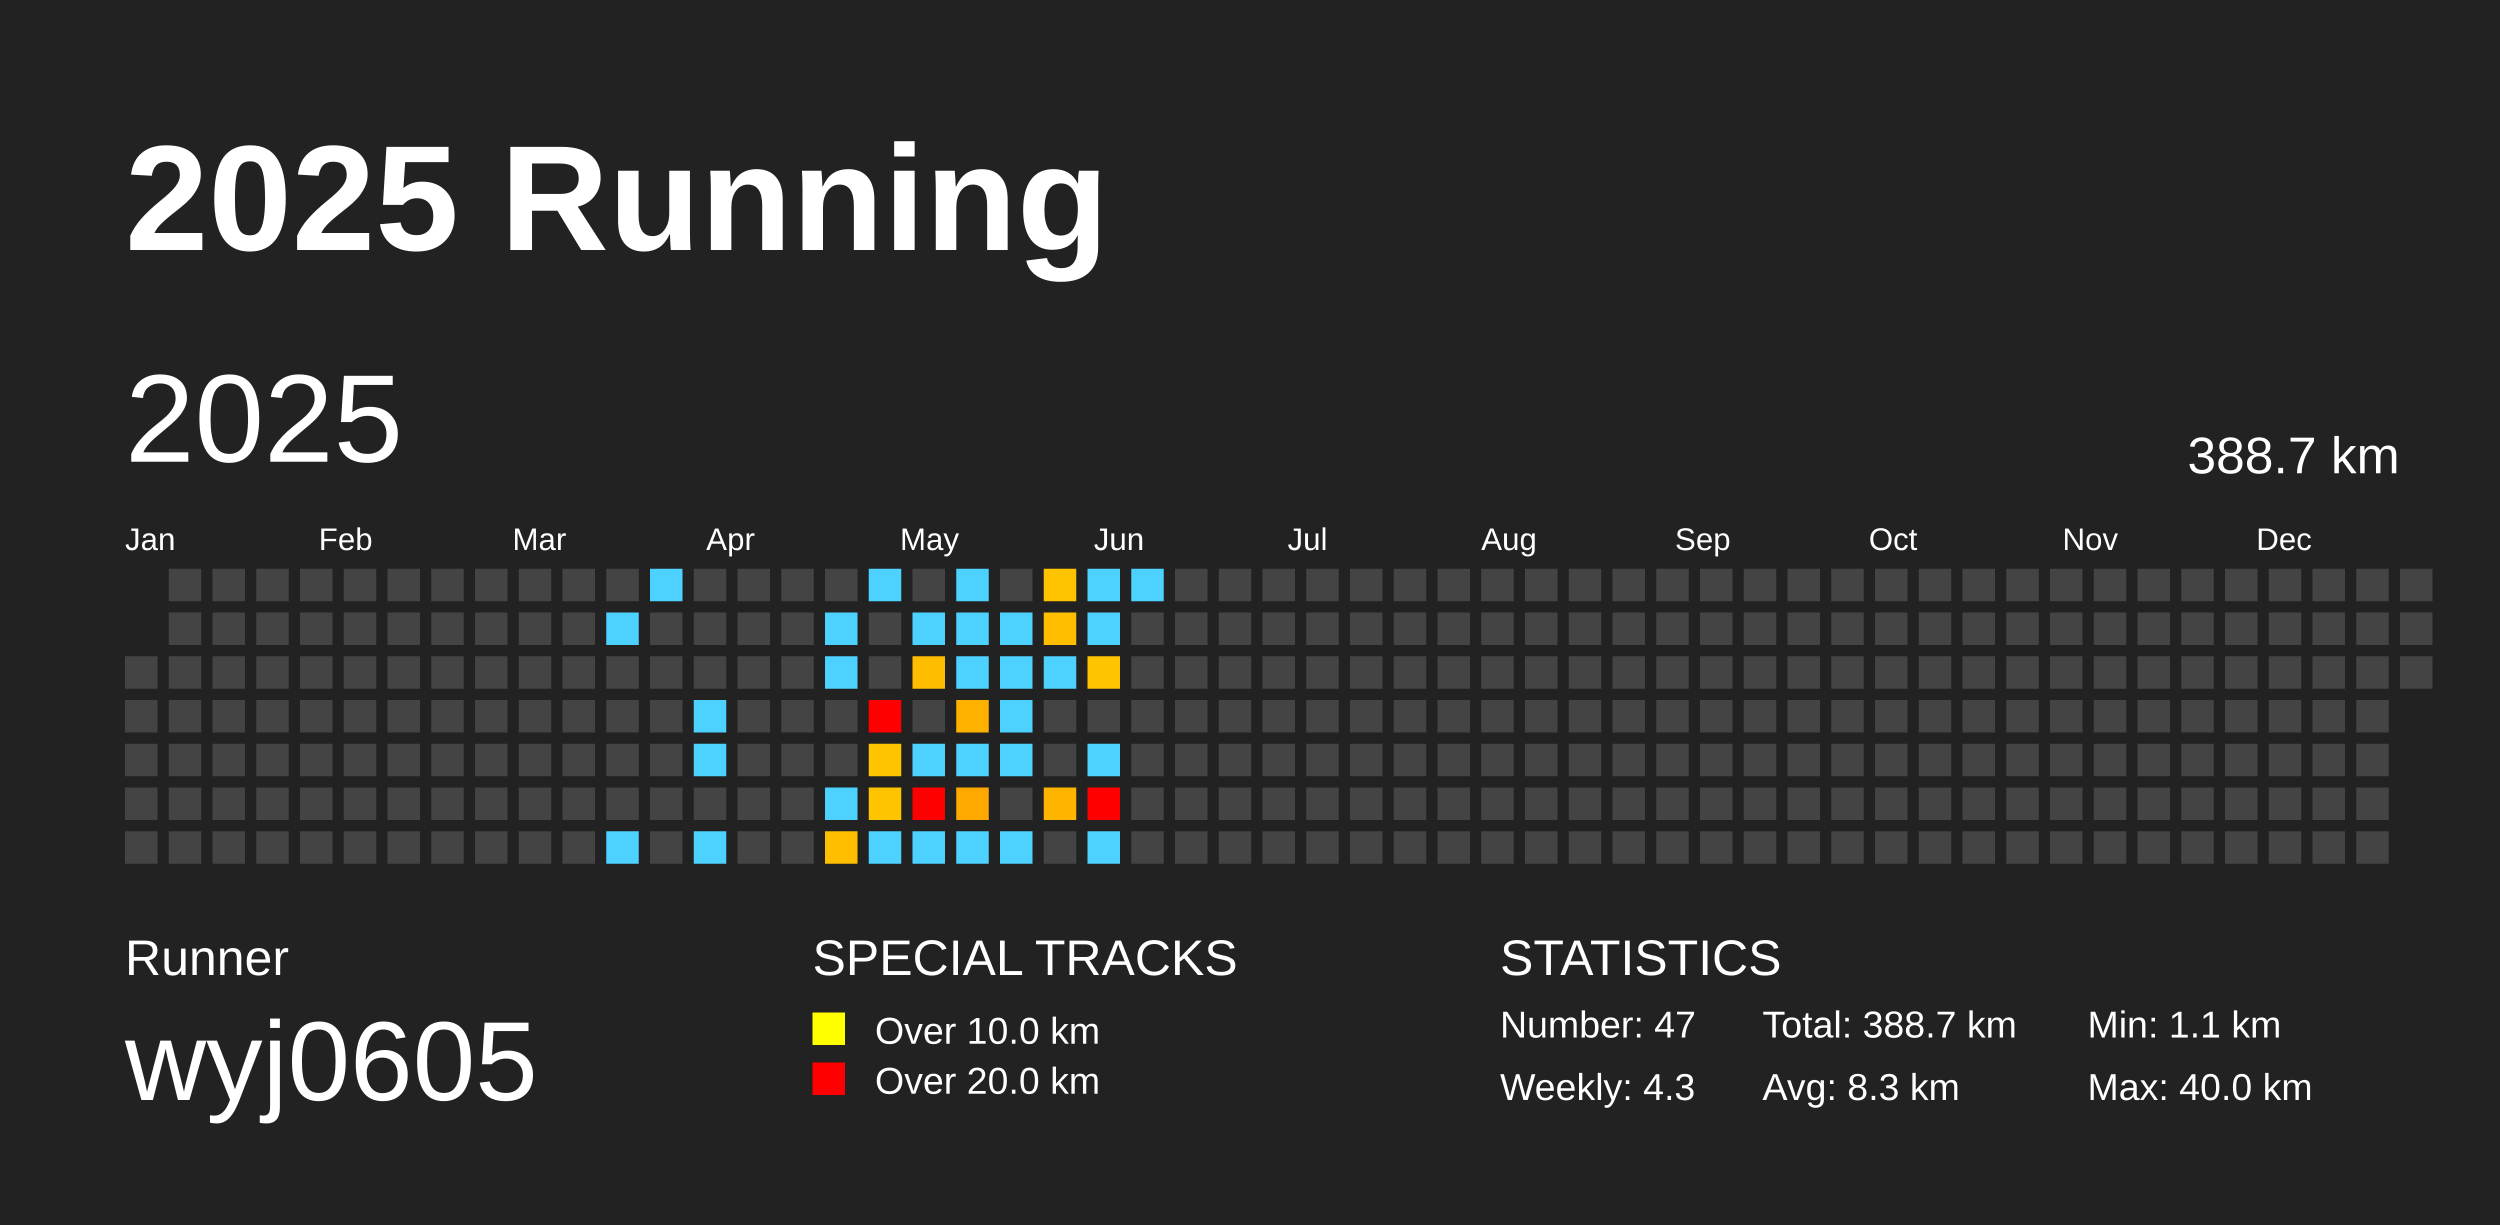
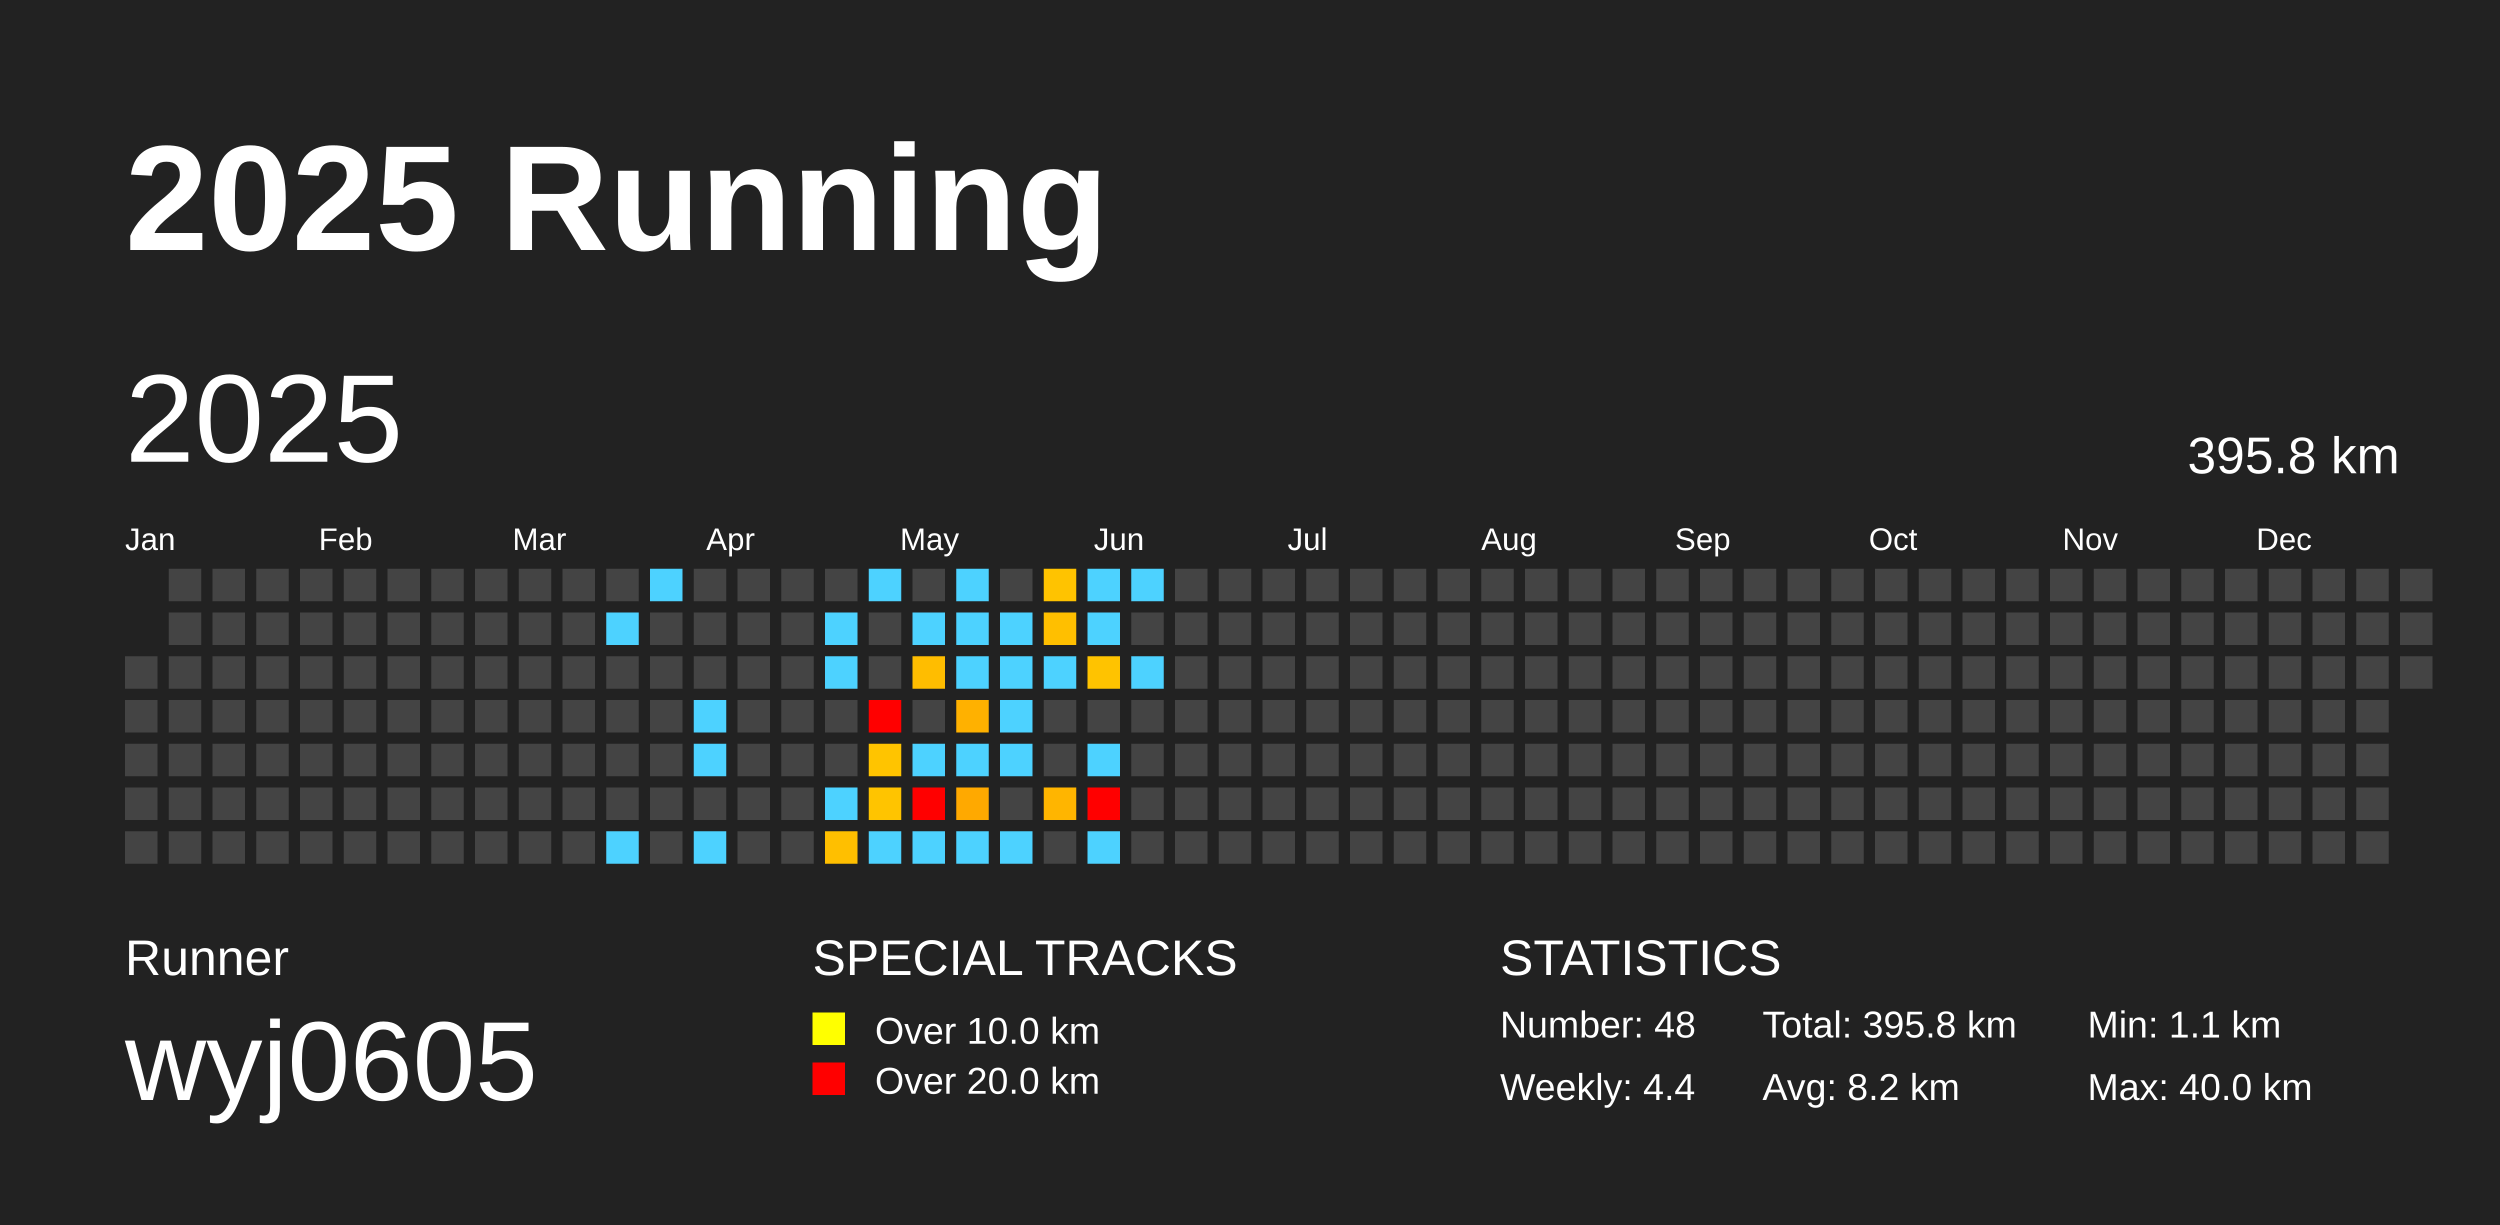
<svg xmlns="http://www.w3.org/2000/svg" baseProfile="full" height="98mm" version="1.1" viewBox="0,0,200,98" width="200mm">
  <defs />
  <rect fill="#222222" height="98" width="200" x="0" y="0" />
  <text fill="#FFFFFF" style="font-size:12px; font-family:Arial; font-weight:bold;" x="10" y="20">2025 Running</text>
  <text fill="#FFFFFF" style="font-size:4px; font-family:Arial" x="10" y="78">Runner</text>
  <text fill="#FFFFFF" style="font-size:9px; font-family:Arial" x="10" y="88">wyj0605</text>
  <text fill="#FFFFFF" style="font-size:4px; font-family:Arial" x="65" y="78">SPECIAL TRACKS</text>
  <rect fill="yellow" height="2.6" width="2.6" x="65" y="81" />
  <text fill="#FFFFFF" style="font-size:3px; font-family:Arial" x="70" y="83.5">Over 10.0 km</text>
  <rect fill="red" height="2.6" width="2.6" x="65" y="85" />
  <text fill="#FFFFFF" style="font-size:3px; font-family:Arial" x="70" y="87.5">Over 20.0 km</text>
  <text fill="#FFFFFF" style="font-size:4px; font-family:Arial" x="120" y="78">STATISTICS</text>
-   <text fill="#FFFFFF" style="font-size:3px; font-family:Arial" x="120" y="83">Number: 47</text>
-   <text fill="#FFFFFF" style="font-size:3px; font-family:Arial" x="120" y="88">Weekly: 4.3</text>
-   <text fill="#FFFFFF" style="font-size:3px; font-family:Arial" x="141" y="83">Total: 388.7 km</text>
-   <text fill="#FFFFFF" style="font-size:3px; font-family:Arial" x="141" y="88">Avg: 8.3 km</text>
+   <text fill="#FFFFFF" style="font-size:3px; font-family:Arial" x="120" y="83">Number: 48</text>
+   <text fill="#FFFFFF" style="font-size:3px; font-family:Arial" x="120" y="88">Weekly: 4.4</text>
+   <text fill="#FFFFFF" style="font-size:3px; font-family:Arial" x="141" y="83">Total: 395.8 km</text>
+   <text fill="#FFFFFF" style="font-size:3px; font-family:Arial" x="141" y="88">Avg: 8.2 km</text>
  <text fill="#FFFFFF" style="font-size:3px; font-family:Arial" x="167" y="83">Min: 1.1 km</text>
  <text fill="#FFFFFF" style="font-size:3px; font-family:Arial" x="167" y="88">Max: 40.0 km</text>
  <text dominant-baseline="hanging" fill="#FFFFFF" style="font-size:10.0px; font-family:Arial;" x="10" y="30">2025</text>
-   <text dominant-baseline="hanging" fill="#FFFFFF" style="font-size:4.125px; font-family:Arial;" x="175" y="35">388.7 km</text>
+   <text dominant-baseline="hanging" fill="#FFFFFF" style="font-size:4.125px; font-family:Arial;" x="175" y="35">395.8 km</text>
  <text fill="#FFFFFF" style="font-size:2.5px; font-family:Arial" x="10.0" y="44">Jan</text>
  <text fill="#FFFFFF" style="font-size:2.5px; font-family:Arial" x="25.5" y="44">Feb</text>
  <text fill="#FFFFFF" style="font-size:2.5px; font-family:Arial" x="41.0" y="44">Mar</text>
  <text fill="#FFFFFF" style="font-size:2.5px; font-family:Arial" x="56.5" y="44">Apr</text>
  <text fill="#FFFFFF" style="font-size:2.5px; font-family:Arial" x="72.0" y="44">May</text>
  <text fill="#FFFFFF" style="font-size:2.5px; font-family:Arial" x="87.5" y="44">Jun</text>
  <text fill="#FFFFFF" style="font-size:2.5px; font-family:Arial" x="103.0" y="44">Jul</text>
  <text fill="#FFFFFF" style="font-size:2.5px; font-family:Arial" x="118.5" y="44">Aug</text>
  <text fill="#FFFFFF" style="font-size:2.5px; font-family:Arial" x="134.0" y="44">Sep</text>
  <text fill="#FFFFFF" style="font-size:2.5px; font-family:Arial" x="149.5" y="44">Oct</text>
  <text fill="#FFFFFF" style="font-size:2.5px; font-family:Arial" x="165.0" y="44">Nov</text>
  <text fill="#FFFFFF" style="font-size:2.5px; font-family:Arial" x="180.5" y="44">Dec</text>
  <rect fill="#444444" height="2.6" width="2.6" x="10.0" y="52.5" />
  <rect fill="#444444" height="2.6" width="2.6" x="10.0" y="56.0" />
  <rect fill="#444444" height="2.6" width="2.6" x="10.0" y="59.5" />
  <rect fill="#444444" height="2.6" width="2.6" x="10.0" y="63.0" />
  <rect fill="#444444" height="2.6" width="2.6" x="10.0" y="66.5" />
  <rect fill="#444444" height="2.6" width="2.6" x="13.5" y="45.5" />
  <rect fill="#444444" height="2.6" width="2.6" x="13.5" y="49.0" />
  <rect fill="#444444" height="2.6" width="2.6" x="13.5" y="52.5" />
  <rect fill="#444444" height="2.6" width="2.6" x="13.5" y="56.0" />
  <rect fill="#444444" height="2.6" width="2.6" x="13.5" y="59.5" />
  <rect fill="#444444" height="2.6" width="2.6" x="13.5" y="63.0" />
  <rect fill="#444444" height="2.6" width="2.6" x="13.5" y="66.5" />
  <rect fill="#444444" height="2.6" width="2.6" x="17.0" y="45.5" />
  <rect fill="#444444" height="2.6" width="2.6" x="17.0" y="49.0" />
  <rect fill="#444444" height="2.6" width="2.6" x="17.0" y="52.5" />
  <rect fill="#444444" height="2.6" width="2.6" x="17.0" y="56.0" />
  <rect fill="#444444" height="2.6" width="2.6" x="17.0" y="59.5" />
  <rect fill="#444444" height="2.6" width="2.6" x="17.0" y="63.0" />
  <rect fill="#444444" height="2.6" width="2.6" x="17.0" y="66.5" />
  <rect fill="#444444" height="2.6" width="2.6" x="20.5" y="45.5" />
  <rect fill="#444444" height="2.6" width="2.6" x="20.5" y="49.0" />
  <rect fill="#444444" height="2.6" width="2.6" x="20.5" y="52.5" />
  <rect fill="#444444" height="2.6" width="2.6" x="20.5" y="56.0" />
  <rect fill="#444444" height="2.6" width="2.6" x="20.5" y="59.5" />
  <rect fill="#444444" height="2.6" width="2.6" x="20.5" y="63.0" />
  <rect fill="#444444" height="2.6" width="2.6" x="20.5" y="66.5" />
  <rect fill="#444444" height="2.6" width="2.6" x="24.0" y="45.5" />
  <rect fill="#444444" height="2.6" width="2.6" x="24.0" y="49.0" />
  <rect fill="#444444" height="2.6" width="2.6" x="24.0" y="52.5" />
  <rect fill="#444444" height="2.6" width="2.6" x="24.0" y="56.0" />
  <rect fill="#444444" height="2.6" width="2.6" x="24.0" y="59.5" />
  <rect fill="#444444" height="2.6" width="2.6" x="24.0" y="63.0" />
  <rect fill="#444444" height="2.6" width="2.6" x="24.0" y="66.5" />
  <rect fill="#444444" height="2.6" width="2.6" x="27.5" y="45.5" />
  <rect fill="#444444" height="2.6" width="2.6" x="27.5" y="49.0" />
  <rect fill="#444444" height="2.6" width="2.6" x="27.5" y="52.5" />
  <rect fill="#444444" height="2.6" width="2.6" x="27.5" y="56.0" />
  <rect fill="#444444" height="2.6" width="2.6" x="27.5" y="59.5" />
  <rect fill="#444444" height="2.6" width="2.6" x="27.5" y="63.0" />
  <rect fill="#444444" height="2.6" width="2.6" x="27.5" y="66.5" />
  <rect fill="#444444" height="2.6" width="2.6" x="31.0" y="45.5" />
  <rect fill="#444444" height="2.6" width="2.6" x="31.0" y="49.0" />
  <rect fill="#444444" height="2.6" width="2.6" x="31.0" y="52.5" />
  <rect fill="#444444" height="2.6" width="2.6" x="31.0" y="56.0" />
  <rect fill="#444444" height="2.6" width="2.6" x="31.0" y="59.5" />
  <rect fill="#444444" height="2.6" width="2.6" x="31.0" y="63.0" />
  <rect fill="#444444" height="2.6" width="2.6" x="31.0" y="66.5" />
  <rect fill="#444444" height="2.6" width="2.6" x="34.5" y="45.5" />
  <rect fill="#444444" height="2.6" width="2.6" x="34.5" y="49.0" />
  <rect fill="#444444" height="2.6" width="2.6" x="34.5" y="52.5" />
  <rect fill="#444444" height="2.6" width="2.6" x="34.5" y="56.0" />
  <rect fill="#444444" height="2.6" width="2.6" x="34.5" y="59.5" />
  <rect fill="#444444" height="2.6" width="2.6" x="34.5" y="63.0" />
  <rect fill="#444444" height="2.6" width="2.6" x="34.5" y="66.5" />
  <rect fill="#444444" height="2.6" width="2.6" x="38.0" y="45.5" />
  <rect fill="#444444" height="2.6" width="2.6" x="38.0" y="49.0" />
  <rect fill="#444444" height="2.6" width="2.6" x="38.0" y="52.5" />
  <rect fill="#444444" height="2.6" width="2.6" x="38.0" y="56.0" />
  <rect fill="#444444" height="2.6" width="2.6" x="38.0" y="59.5" />
  <rect fill="#444444" height="2.6" width="2.6" x="38.0" y="63.0" />
  <rect fill="#444444" height="2.6" width="2.6" x="38.0" y="66.5" />
  <rect fill="#444444" height="2.6" width="2.6" x="41.5" y="45.5" />
  <rect fill="#444444" height="2.6" width="2.6" x="41.5" y="49.0" />
  <rect fill="#444444" height="2.6" width="2.6" x="41.5" y="52.5" />
  <rect fill="#444444" height="2.6" width="2.6" x="41.5" y="56.0" />
  <rect fill="#444444" height="2.6" width="2.6" x="41.5" y="59.5" />
  <rect fill="#444444" height="2.6" width="2.6" x="41.5" y="63.0" />
  <rect fill="#444444" height="2.6" width="2.6" x="41.5" y="66.5" />
  <rect fill="#444444" height="2.6" width="2.6" x="45.0" y="45.5" />
  <rect fill="#444444" height="2.6" width="2.6" x="45.0" y="49.0" />
  <rect fill="#444444" height="2.6" width="2.6" x="45.0" y="52.5" />
  <rect fill="#444444" height="2.6" width="2.6" x="45.0" y="56.0" />
  <rect fill="#444444" height="2.6" width="2.6" x="45.0" y="59.5" />
  <rect fill="#444444" height="2.6" width="2.6" x="45.0" y="63.0" />
  <rect fill="#444444" height="2.6" width="2.6" x="45.0" y="66.5" />
  <rect fill="#444444" height="2.6" width="2.6" x="48.5" y="45.5" />
  <rect fill="#4dd2ff" height="2.6" width="2.6" x="48.5" y="49.0" />
  <rect fill="#444444" height="2.6" width="2.6" x="48.5" y="52.5" />
  <rect fill="#444444" height="2.6" width="2.6" x="48.5" y="56.0" />
  <rect fill="#444444" height="2.6" width="2.6" x="48.5" y="59.5" />
  <rect fill="#444444" height="2.6" width="2.6" x="48.5" y="63.0" />
  <rect fill="#4dd2ff" height="2.6" width="2.6" x="48.5" y="66.5" />
  <rect fill="#4dd2ff" height="2.6" width="2.6" x="52.0" y="45.5" />
  <rect fill="#444444" height="2.6" width="2.6" x="52.0" y="49.0" />
  <rect fill="#444444" height="2.6" width="2.6" x="52.0" y="52.5" />
  <rect fill="#444444" height="2.6" width="2.6" x="52.0" y="56.0" />
  <rect fill="#444444" height="2.6" width="2.6" x="52.0" y="59.5" />
  <rect fill="#444444" height="2.6" width="2.6" x="52.0" y="63.0" />
  <rect fill="#444444" height="2.6" width="2.6" x="52.0" y="66.5" />
  <rect fill="#444444" height="2.6" width="2.6" x="55.5" y="45.5" />
  <rect fill="#444444" height="2.6" width="2.6" x="55.5" y="49.0" />
  <rect fill="#444444" height="2.6" width="2.6" x="55.5" y="52.5" />
  <rect fill="#4dd2ff" height="2.6" width="2.6" x="55.5" y="56.0" />
  <rect fill="#4dd2ff" height="2.6" width="2.6" x="55.5" y="59.5" />
  <rect fill="#444444" height="2.6" width="2.6" x="55.5" y="63.0" />
  <rect fill="#4dd2ff" height="2.6" width="2.6" x="55.5" y="66.5" />
  <rect fill="#444444" height="2.6" width="2.6" x="59.0" y="45.5" />
  <rect fill="#444444" height="2.6" width="2.6" x="59.0" y="49.0" />
  <rect fill="#444444" height="2.6" width="2.6" x="59.0" y="52.5" />
  <rect fill="#444444" height="2.6" width="2.6" x="59.0" y="56.0" />
  <rect fill="#444444" height="2.6" width="2.6" x="59.0" y="59.5" />
  <rect fill="#444444" height="2.6" width="2.6" x="59.0" y="63.0" />
  <rect fill="#444444" height="2.6" width="2.6" x="59.0" y="66.5" />
  <rect fill="#444444" height="2.6" width="2.6" x="62.5" y="45.5" />
  <rect fill="#444444" height="2.6" width="2.6" x="62.5" y="49.0" />
  <rect fill="#444444" height="2.6" width="2.6" x="62.5" y="52.5" />
  <rect fill="#444444" height="2.6" width="2.6" x="62.5" y="56.0" />
  <rect fill="#444444" height="2.6" width="2.6" x="62.5" y="59.5" />
  <rect fill="#444444" height="2.6" width="2.6" x="62.5" y="63.0" />
  <rect fill="#444444" height="2.6" width="2.6" x="62.5" y="66.5" />
  <rect fill="#444444" height="2.6" width="2.6" x="66.0" y="45.5" />
  <rect fill="#4dd2ff" height="2.6" width="2.6" x="66.0" y="49.0" />
  <rect fill="#4dd2ff" height="2.6" width="2.6" x="66.0" y="52.5" />
  <rect fill="#444444" height="2.6" width="2.6" x="66.0" y="56.0" />
  <rect fill="#444444" height="2.6" width="2.6" x="66.0" y="59.5" />
  <rect fill="#4dd2ff" height="2.6" width="2.6" x="66.0" y="63.0" />
  <rect fill="#ffbf00" height="2.6" width="2.6" x="66.0" y="66.5" />
  <rect fill="#4dd2ff" height="2.6" width="2.6" x="69.5" y="45.5" />
  <rect fill="#444444" height="2.6" width="2.6" x="69.5" y="49.0" />
  <rect fill="#444444" height="2.6" width="2.6" x="69.5" y="52.5" />
  <rect fill="red" height="2.6" width="2.6" x="69.5" y="56.0" />
  <rect fill="#ffc400" height="2.6" width="2.6" x="69.5" y="59.5" />
  <rect fill="#ffc400" height="2.6" width="2.6" x="69.5" y="63.0" />
  <rect fill="#4dd2ff" height="2.6" width="2.6" x="69.5" y="66.5" />
  <rect fill="#444444" height="2.6" width="2.6" x="73.0" y="45.5" />
  <rect fill="#4dd2ff" height="2.6" width="2.6" x="73.0" y="49.0" />
  <rect fill="#ffbd00" height="2.6" width="2.6" x="73.0" y="52.5" />
  <rect fill="#444444" height="2.6" width="2.6" x="73.0" y="56.0" />
  <rect fill="#4dd2ff" height="2.6" width="2.6" x="73.0" y="59.5" />
  <rect fill="red" height="2.6" width="2.6" x="73.0" y="63.0" />
  <rect fill="#4dd2ff" height="2.6" width="2.6" x="73.0" y="66.5" />
  <rect fill="#4dd2ff" height="2.6" width="2.6" x="76.5" y="45.5" />
  <rect fill="#4dd2ff" height="2.6" width="2.6" x="76.5" y="49.0" />
  <rect fill="#4dd2ff" height="2.6" width="2.6" x="76.5" y="52.5" />
  <rect fill="#ffb100" height="2.6" width="2.6" x="76.5" y="56.0" />
  <rect fill="#4dd2ff" height="2.6" width="2.6" x="76.5" y="59.5" />
  <rect fill="#ffa900" height="2.6" width="2.6" x="76.5" y="63.0" />
  <rect fill="#4dd2ff" height="2.6" width="2.6" x="76.5" y="66.5" />
  <rect fill="#444444" height="2.6" width="2.6" x="80.0" y="45.5" />
  <rect fill="#4dd2ff" height="2.6" width="2.6" x="80.0" y="49.0" />
  <rect fill="#4dd2ff" height="2.6" width="2.6" x="80.0" y="52.5" />
  <rect fill="#4dd2ff" height="2.6" width="2.6" x="80.0" y="56.0" />
  <rect fill="#4dd2ff" height="2.6" width="2.6" x="80.0" y="59.5" />
  <rect fill="#444444" height="2.6" width="2.6" x="80.0" y="63.0" />
  <rect fill="#4dd2ff" height="2.6" width="2.6" x="80.0" y="66.5" />
  <rect fill="#ffc300" height="2.6" width="2.6" x="83.5" y="45.5" />
  <rect fill="#ffbf00" height="2.6" width="2.6" x="83.5" y="49.0" />
  <rect fill="#4dd2ff" height="2.6" width="2.6" x="83.5" y="52.5" />
  <rect fill="#444444" height="2.6" width="2.6" x="83.5" y="56.0" />
  <rect fill="#444444" height="2.6" width="2.6" x="83.5" y="59.5" />
  <rect fill="#ffb500" height="2.6" width="2.6" x="83.5" y="63.0" />
  <rect fill="#444444" height="2.6" width="2.6" x="83.5" y="66.5" />
  <rect fill="#4dd2ff" height="2.6" width="2.6" x="87.0" y="45.5" />
  <rect fill="#4dd2ff" height="2.6" width="2.6" x="87.0" y="49.0" />
  <rect fill="#ffc300" height="2.6" width="2.6" x="87.0" y="52.5" />
  <rect fill="#444444" height="2.6" width="2.6" x="87.0" y="56.0" />
  <rect fill="#4dd2ff" height="2.6" width="2.6" x="87.0" y="59.5" />
  <rect fill="red" height="2.6" width="2.6" x="87.0" y="63.0" />
  <rect fill="#4dd2ff" height="2.6" width="2.6" x="87.0" y="66.5" />
  <rect fill="#4dd2ff" height="2.6" width="2.6" x="90.5" y="45.5" />
  <rect fill="#444444" height="2.6" width="2.6" x="90.5" y="49.0" />
-   <rect fill="#444444" height="2.6" width="2.6" x="90.5" y="52.5" />
+   <rect fill="#4dd2ff" height="2.6" width="2.6" x="90.5" y="52.5" />
  <rect fill="#444444" height="2.6" width="2.6" x="90.5" y="56.0" />
  <rect fill="#444444" height="2.6" width="2.6" x="90.5" y="59.5" />
  <rect fill="#444444" height="2.6" width="2.6" x="90.5" y="63.0" />
  <rect fill="#444444" height="2.6" width="2.6" x="90.5" y="66.5" />
  <rect fill="#444444" height="2.6" width="2.6" x="94.0" y="45.5" />
  <rect fill="#444444" height="2.6" width="2.6" x="94.0" y="49.0" />
  <rect fill="#444444" height="2.6" width="2.6" x="94.0" y="52.5" />
  <rect fill="#444444" height="2.6" width="2.6" x="94.0" y="56.0" />
  <rect fill="#444444" height="2.6" width="2.6" x="94.0" y="59.5" />
  <rect fill="#444444" height="2.6" width="2.6" x="94.0" y="63.0" />
  <rect fill="#444444" height="2.6" width="2.6" x="94.0" y="66.5" />
  <rect fill="#444444" height="2.6" width="2.6" x="97.5" y="45.5" />
  <rect fill="#444444" height="2.6" width="2.6" x="97.5" y="49.0" />
  <rect fill="#444444" height="2.6" width="2.6" x="97.5" y="52.5" />
  <rect fill="#444444" height="2.6" width="2.6" x="97.5" y="56.0" />
  <rect fill="#444444" height="2.6" width="2.6" x="97.5" y="59.5" />
  <rect fill="#444444" height="2.6" width="2.6" x="97.5" y="63.0" />
  <rect fill="#444444" height="2.6" width="2.6" x="97.5" y="66.5" />
  <rect fill="#444444" height="2.6" width="2.6" x="101.0" y="45.5" />
  <rect fill="#444444" height="2.6" width="2.6" x="101.0" y="49.0" />
  <rect fill="#444444" height="2.6" width="2.6" x="101.0" y="52.5" />
  <rect fill="#444444" height="2.6" width="2.6" x="101.0" y="56.0" />
  <rect fill="#444444" height="2.6" width="2.6" x="101.0" y="59.5" />
  <rect fill="#444444" height="2.6" width="2.6" x="101.0" y="63.0" />
  <rect fill="#444444" height="2.6" width="2.6" x="101.0" y="66.5" />
  <rect fill="#444444" height="2.6" width="2.6" x="104.5" y="45.5" />
  <rect fill="#444444" height="2.6" width="2.6" x="104.5" y="49.0" />
  <rect fill="#444444" height="2.6" width="2.6" x="104.5" y="52.5" />
  <rect fill="#444444" height="2.6" width="2.6" x="104.5" y="56.0" />
  <rect fill="#444444" height="2.6" width="2.6" x="104.5" y="59.5" />
  <rect fill="#444444" height="2.6" width="2.6" x="104.5" y="63.0" />
  <rect fill="#444444" height="2.6" width="2.6" x="104.5" y="66.5" />
  <rect fill="#444444" height="2.6" width="2.6" x="108.0" y="45.5" />
  <rect fill="#444444" height="2.6" width="2.6" x="108.0" y="49.0" />
  <rect fill="#444444" height="2.6" width="2.6" x="108.0" y="52.5" />
  <rect fill="#444444" height="2.6" width="2.6" x="108.0" y="56.0" />
  <rect fill="#444444" height="2.6" width="2.6" x="108.0" y="59.5" />
  <rect fill="#444444" height="2.6" width="2.6" x="108.0" y="63.0" />
  <rect fill="#444444" height="2.6" width="2.6" x="108.0" y="66.5" />
  <rect fill="#444444" height="2.6" width="2.6" x="111.5" y="45.5" />
  <rect fill="#444444" height="2.6" width="2.6" x="111.5" y="49.0" />
  <rect fill="#444444" height="2.6" width="2.6" x="111.5" y="52.5" />
  <rect fill="#444444" height="2.6" width="2.6" x="111.5" y="56.0" />
  <rect fill="#444444" height="2.6" width="2.6" x="111.5" y="59.5" />
  <rect fill="#444444" height="2.6" width="2.6" x="111.5" y="63.0" />
  <rect fill="#444444" height="2.6" width="2.6" x="111.5" y="66.5" />
  <rect fill="#444444" height="2.6" width="2.6" x="115.0" y="45.5" />
  <rect fill="#444444" height="2.6" width="2.6" x="115.0" y="49.0" />
  <rect fill="#444444" height="2.6" width="2.6" x="115.0" y="52.5" />
  <rect fill="#444444" height="2.6" width="2.6" x="115.0" y="56.0" />
  <rect fill="#444444" height="2.6" width="2.6" x="115.0" y="59.5" />
  <rect fill="#444444" height="2.6" width="2.6" x="115.0" y="63.0" />
  <rect fill="#444444" height="2.6" width="2.6" x="115.0" y="66.5" />
  <rect fill="#444444" height="2.6" width="2.6" x="118.5" y="45.5" />
  <rect fill="#444444" height="2.6" width="2.6" x="118.5" y="49.0" />
  <rect fill="#444444" height="2.6" width="2.6" x="118.5" y="52.5" />
  <rect fill="#444444" height="2.6" width="2.6" x="118.5" y="56.0" />
  <rect fill="#444444" height="2.6" width="2.6" x="118.5" y="59.5" />
  <rect fill="#444444" height="2.6" width="2.6" x="118.5" y="63.0" />
  <rect fill="#444444" height="2.6" width="2.6" x="118.5" y="66.5" />
  <rect fill="#444444" height="2.6" width="2.6" x="122.0" y="45.5" />
  <rect fill="#444444" height="2.6" width="2.6" x="122.0" y="49.0" />
  <rect fill="#444444" height="2.6" width="2.6" x="122.0" y="52.5" />
  <rect fill="#444444" height="2.6" width="2.6" x="122.0" y="56.0" />
  <rect fill="#444444" height="2.6" width="2.6" x="122.0" y="59.5" />
  <rect fill="#444444" height="2.6" width="2.6" x="122.0" y="63.0" />
  <rect fill="#444444" height="2.6" width="2.6" x="122.0" y="66.5" />
  <rect fill="#444444" height="2.6" width="2.6" x="125.5" y="45.5" />
  <rect fill="#444444" height="2.6" width="2.6" x="125.5" y="49.0" />
  <rect fill="#444444" height="2.6" width="2.6" x="125.5" y="52.5" />
  <rect fill="#444444" height="2.6" width="2.6" x="125.5" y="56.0" />
  <rect fill="#444444" height="2.6" width="2.6" x="125.5" y="59.5" />
  <rect fill="#444444" height="2.6" width="2.6" x="125.5" y="63.0" />
  <rect fill="#444444" height="2.6" width="2.6" x="125.5" y="66.5" />
  <rect fill="#444444" height="2.6" width="2.6" x="129.0" y="45.5" />
  <rect fill="#444444" height="2.6" width="2.6" x="129.0" y="49.0" />
  <rect fill="#444444" height="2.6" width="2.6" x="129.0" y="52.5" />
  <rect fill="#444444" height="2.6" width="2.6" x="129.0" y="56.0" />
  <rect fill="#444444" height="2.6" width="2.6" x="129.0" y="59.5" />
  <rect fill="#444444" height="2.6" width="2.6" x="129.0" y="63.0" />
  <rect fill="#444444" height="2.6" width="2.6" x="129.0" y="66.5" />
  <rect fill="#444444" height="2.6" width="2.6" x="132.5" y="45.5" />
  <rect fill="#444444" height="2.6" width="2.6" x="132.5" y="49.0" />
  <rect fill="#444444" height="2.6" width="2.6" x="132.5" y="52.5" />
  <rect fill="#444444" height="2.6" width="2.6" x="132.5" y="56.0" />
  <rect fill="#444444" height="2.6" width="2.6" x="132.5" y="59.5" />
  <rect fill="#444444" height="2.6" width="2.6" x="132.5" y="63.0" />
  <rect fill="#444444" height="2.6" width="2.6" x="132.5" y="66.5" />
  <rect fill="#444444" height="2.6" width="2.6" x="136.0" y="45.5" />
  <rect fill="#444444" height="2.6" width="2.6" x="136.0" y="49.0" />
  <rect fill="#444444" height="2.6" width="2.6" x="136.0" y="52.5" />
  <rect fill="#444444" height="2.6" width="2.6" x="136.0" y="56.0" />
  <rect fill="#444444" height="2.6" width="2.6" x="136.0" y="59.5" />
  <rect fill="#444444" height="2.6" width="2.6" x="136.0" y="63.0" />
  <rect fill="#444444" height="2.6" width="2.6" x="136.0" y="66.5" />
  <rect fill="#444444" height="2.6" width="2.6" x="139.5" y="45.5" />
  <rect fill="#444444" height="2.6" width="2.6" x="139.5" y="49.0" />
  <rect fill="#444444" height="2.6" width="2.6" x="139.5" y="52.5" />
  <rect fill="#444444" height="2.6" width="2.6" x="139.5" y="56.0" />
  <rect fill="#444444" height="2.6" width="2.6" x="139.5" y="59.5" />
  <rect fill="#444444" height="2.6" width="2.6" x="139.5" y="63.0" />
  <rect fill="#444444" height="2.6" width="2.6" x="139.5" y="66.5" />
  <rect fill="#444444" height="2.6" width="2.6" x="143.0" y="45.5" />
  <rect fill="#444444" height="2.6" width="2.6" x="143.0" y="49.0" />
  <rect fill="#444444" height="2.6" width="2.6" x="143.0" y="52.5" />
  <rect fill="#444444" height="2.6" width="2.6" x="143.0" y="56.0" />
  <rect fill="#444444" height="2.6" width="2.6" x="143.0" y="59.5" />
  <rect fill="#444444" height="2.6" width="2.6" x="143.0" y="63.0" />
  <rect fill="#444444" height="2.6" width="2.6" x="143.0" y="66.5" />
  <rect fill="#444444" height="2.6" width="2.6" x="146.5" y="45.5" />
  <rect fill="#444444" height="2.6" width="2.6" x="146.5" y="49.0" />
  <rect fill="#444444" height="2.6" width="2.6" x="146.5" y="52.5" />
  <rect fill="#444444" height="2.6" width="2.6" x="146.5" y="56.0" />
  <rect fill="#444444" height="2.6" width="2.6" x="146.5" y="59.5" />
  <rect fill="#444444" height="2.6" width="2.6" x="146.5" y="63.0" />
  <rect fill="#444444" height="2.6" width="2.6" x="146.5" y="66.5" />
  <rect fill="#444444" height="2.6" width="2.6" x="150.0" y="45.5" />
  <rect fill="#444444" height="2.6" width="2.6" x="150.0" y="49.0" />
  <rect fill="#444444" height="2.6" width="2.6" x="150.0" y="52.5" />
  <rect fill="#444444" height="2.6" width="2.6" x="150.0" y="56.0" />
  <rect fill="#444444" height="2.6" width="2.6" x="150.0" y="59.5" />
  <rect fill="#444444" height="2.6" width="2.6" x="150.0" y="63.0" />
  <rect fill="#444444" height="2.6" width="2.6" x="150.0" y="66.5" />
  <rect fill="#444444" height="2.6" width="2.6" x="153.5" y="45.5" />
  <rect fill="#444444" height="2.6" width="2.6" x="153.5" y="49.0" />
  <rect fill="#444444" height="2.6" width="2.6" x="153.5" y="52.5" />
  <rect fill="#444444" height="2.6" width="2.6" x="153.5" y="56.0" />
  <rect fill="#444444" height="2.6" width="2.6" x="153.5" y="59.5" />
  <rect fill="#444444" height="2.6" width="2.6" x="153.5" y="63.0" />
  <rect fill="#444444" height="2.6" width="2.6" x="153.5" y="66.5" />
  <rect fill="#444444" height="2.6" width="2.6" x="157.0" y="45.5" />
  <rect fill="#444444" height="2.6" width="2.6" x="157.0" y="49.0" />
  <rect fill="#444444" height="2.6" width="2.6" x="157.0" y="52.5" />
  <rect fill="#444444" height="2.6" width="2.6" x="157.0" y="56.0" />
  <rect fill="#444444" height="2.6" width="2.6" x="157.0" y="59.5" />
  <rect fill="#444444" height="2.6" width="2.6" x="157.0" y="63.0" />
  <rect fill="#444444" height="2.6" width="2.6" x="157.0" y="66.5" />
  <rect fill="#444444" height="2.6" width="2.6" x="160.5" y="45.5" />
  <rect fill="#444444" height="2.6" width="2.6" x="160.5" y="49.0" />
  <rect fill="#444444" height="2.6" width="2.6" x="160.5" y="52.5" />
  <rect fill="#444444" height="2.6" width="2.6" x="160.5" y="56.0" />
  <rect fill="#444444" height="2.6" width="2.6" x="160.5" y="59.5" />
  <rect fill="#444444" height="2.6" width="2.6" x="160.5" y="63.0" />
  <rect fill="#444444" height="2.6" width="2.6" x="160.5" y="66.5" />
  <rect fill="#444444" height="2.6" width="2.6" x="164.0" y="45.5" />
  <rect fill="#444444" height="2.6" width="2.6" x="164.0" y="49.0" />
  <rect fill="#444444" height="2.6" width="2.6" x="164.0" y="52.5" />
  <rect fill="#444444" height="2.6" width="2.6" x="164.0" y="56.0" />
  <rect fill="#444444" height="2.6" width="2.6" x="164.0" y="59.5" />
  <rect fill="#444444" height="2.6" width="2.6" x="164.0" y="63.0" />
  <rect fill="#444444" height="2.6" width="2.6" x="164.0" y="66.5" />
  <rect fill="#444444" height="2.6" width="2.6" x="167.5" y="45.5" />
  <rect fill="#444444" height="2.6" width="2.6" x="167.5" y="49.0" />
  <rect fill="#444444" height="2.6" width="2.6" x="167.5" y="52.5" />
  <rect fill="#444444" height="2.6" width="2.6" x="167.5" y="56.0" />
  <rect fill="#444444" height="2.6" width="2.6" x="167.5" y="59.5" />
  <rect fill="#444444" height="2.6" width="2.6" x="167.5" y="63.0" />
  <rect fill="#444444" height="2.6" width="2.6" x="167.5" y="66.5" />
  <rect fill="#444444" height="2.6" width="2.6" x="171.0" y="45.5" />
  <rect fill="#444444" height="2.6" width="2.6" x="171.0" y="49.0" />
  <rect fill="#444444" height="2.6" width="2.6" x="171.0" y="52.5" />
  <rect fill="#444444" height="2.6" width="2.6" x="171.0" y="56.0" />
  <rect fill="#444444" height="2.6" width="2.6" x="171.0" y="59.5" />
  <rect fill="#444444" height="2.6" width="2.6" x="171.0" y="63.0" />
  <rect fill="#444444" height="2.6" width="2.6" x="171.0" y="66.5" />
  <rect fill="#444444" height="2.6" width="2.6" x="174.5" y="45.5" />
  <rect fill="#444444" height="2.6" width="2.6" x="174.5" y="49.0" />
  <rect fill="#444444" height="2.6" width="2.6" x="174.5" y="52.5" />
  <rect fill="#444444" height="2.6" width="2.6" x="174.5" y="56.0" />
  <rect fill="#444444" height="2.6" width="2.6" x="174.5" y="59.5" />
  <rect fill="#444444" height="2.6" width="2.6" x="174.5" y="63.0" />
  <rect fill="#444444" height="2.6" width="2.6" x="174.5" y="66.5" />
  <rect fill="#444444" height="2.6" width="2.6" x="178.0" y="45.5" />
  <rect fill="#444444" height="2.6" width="2.6" x="178.0" y="49.0" />
  <rect fill="#444444" height="2.6" width="2.6" x="178.0" y="52.5" />
  <rect fill="#444444" height="2.6" width="2.6" x="178.0" y="56.0" />
  <rect fill="#444444" height="2.6" width="2.6" x="178.0" y="59.5" />
  <rect fill="#444444" height="2.6" width="2.6" x="178.0" y="63.0" />
  <rect fill="#444444" height="2.6" width="2.6" x="178.0" y="66.5" />
  <rect fill="#444444" height="2.6" width="2.6" x="181.5" y="45.5" />
  <rect fill="#444444" height="2.6" width="2.6" x="181.5" y="49.0" />
  <rect fill="#444444" height="2.6" width="2.6" x="181.5" y="52.5" />
  <rect fill="#444444" height="2.6" width="2.6" x="181.5" y="56.0" />
  <rect fill="#444444" height="2.6" width="2.6" x="181.5" y="59.5" />
  <rect fill="#444444" height="2.6" width="2.6" x="181.5" y="63.0" />
  <rect fill="#444444" height="2.6" width="2.6" x="181.5" y="66.5" />
  <rect fill="#444444" height="2.6" width="2.6" x="185.0" y="45.5" />
  <rect fill="#444444" height="2.6" width="2.6" x="185.0" y="49.0" />
  <rect fill="#444444" height="2.6" width="2.6" x="185.0" y="52.5" />
  <rect fill="#444444" height="2.6" width="2.6" x="185.0" y="56.0" />
  <rect fill="#444444" height="2.6" width="2.6" x="185.0" y="59.5" />
  <rect fill="#444444" height="2.6" width="2.6" x="185.0" y="63.0" />
  <rect fill="#444444" height="2.6" width="2.6" x="185.0" y="66.5" />
  <rect fill="#444444" height="2.6" width="2.6" x="188.5" y="45.5" />
  <rect fill="#444444" height="2.6" width="2.6" x="188.5" y="49.0" />
  <rect fill="#444444" height="2.6" width="2.6" x="188.5" y="52.5" />
  <rect fill="#444444" height="2.6" width="2.6" x="188.5" y="56.0" />
  <rect fill="#444444" height="2.6" width="2.6" x="188.5" y="59.5" />
  <rect fill="#444444" height="2.6" width="2.6" x="188.5" y="63.0" />
  <rect fill="#444444" height="2.6" width="2.6" x="188.5" y="66.5" />
  <rect fill="#444444" height="2.6" width="2.6" x="192.0" y="45.5" />
  <rect fill="#444444" height="2.6" width="2.6" x="192.0" y="49.0" />
  <rect fill="#444444" height="2.6" width="2.6" x="192.0" y="52.5" />
</svg>
